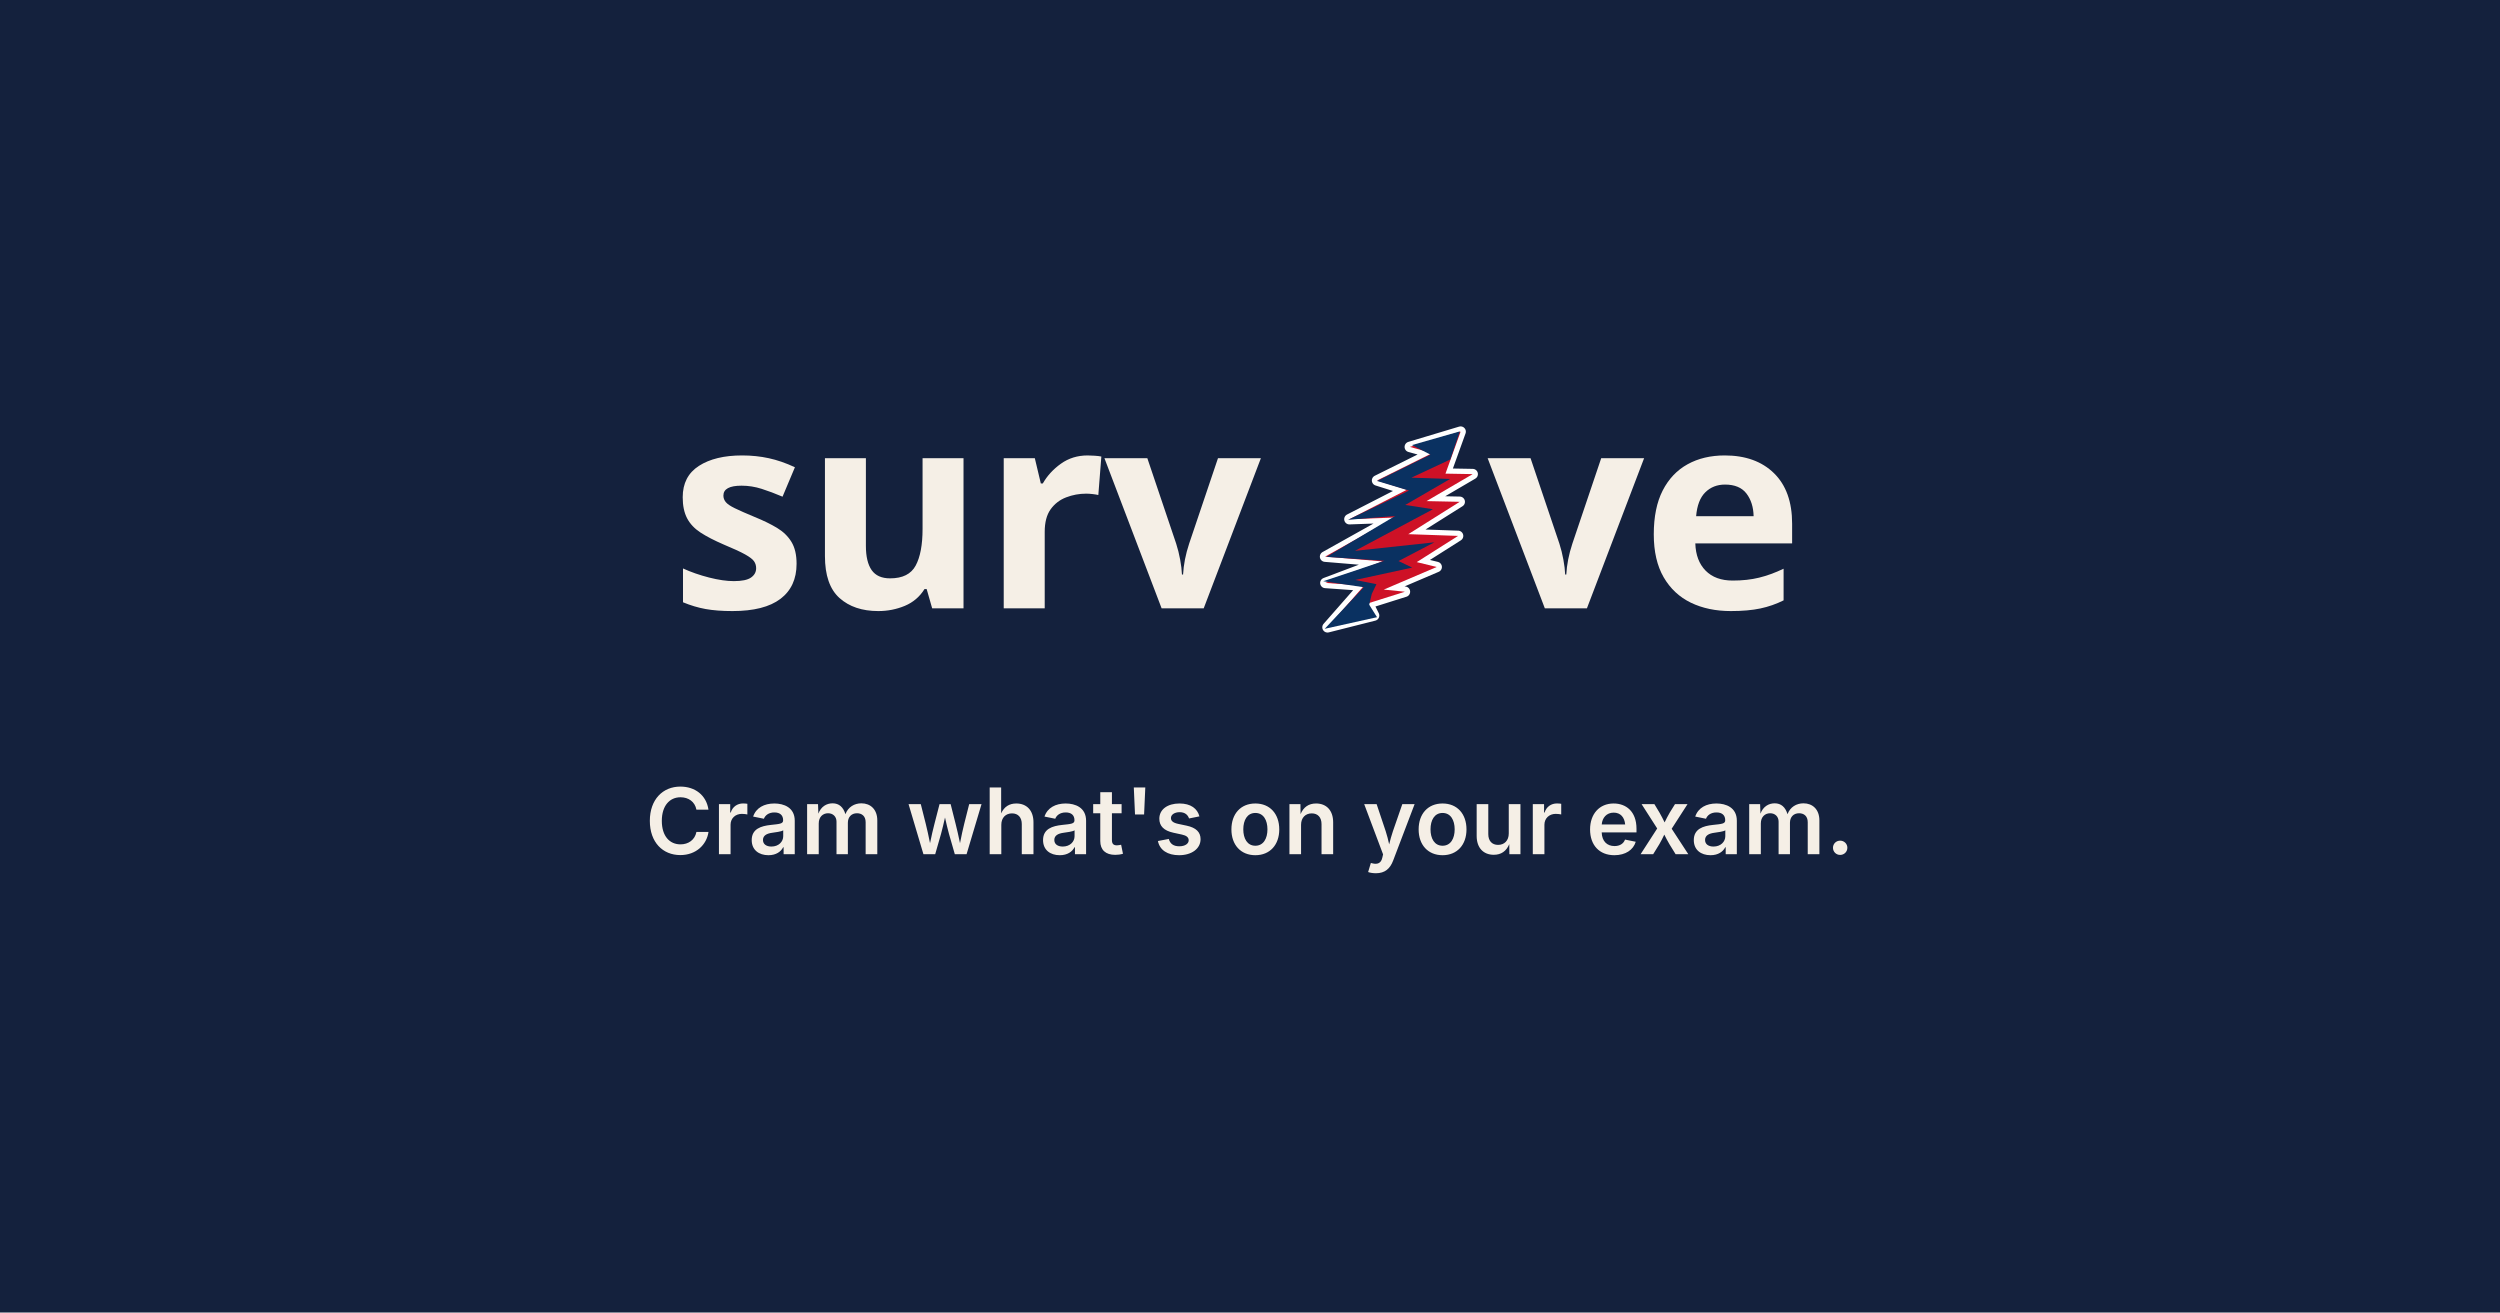
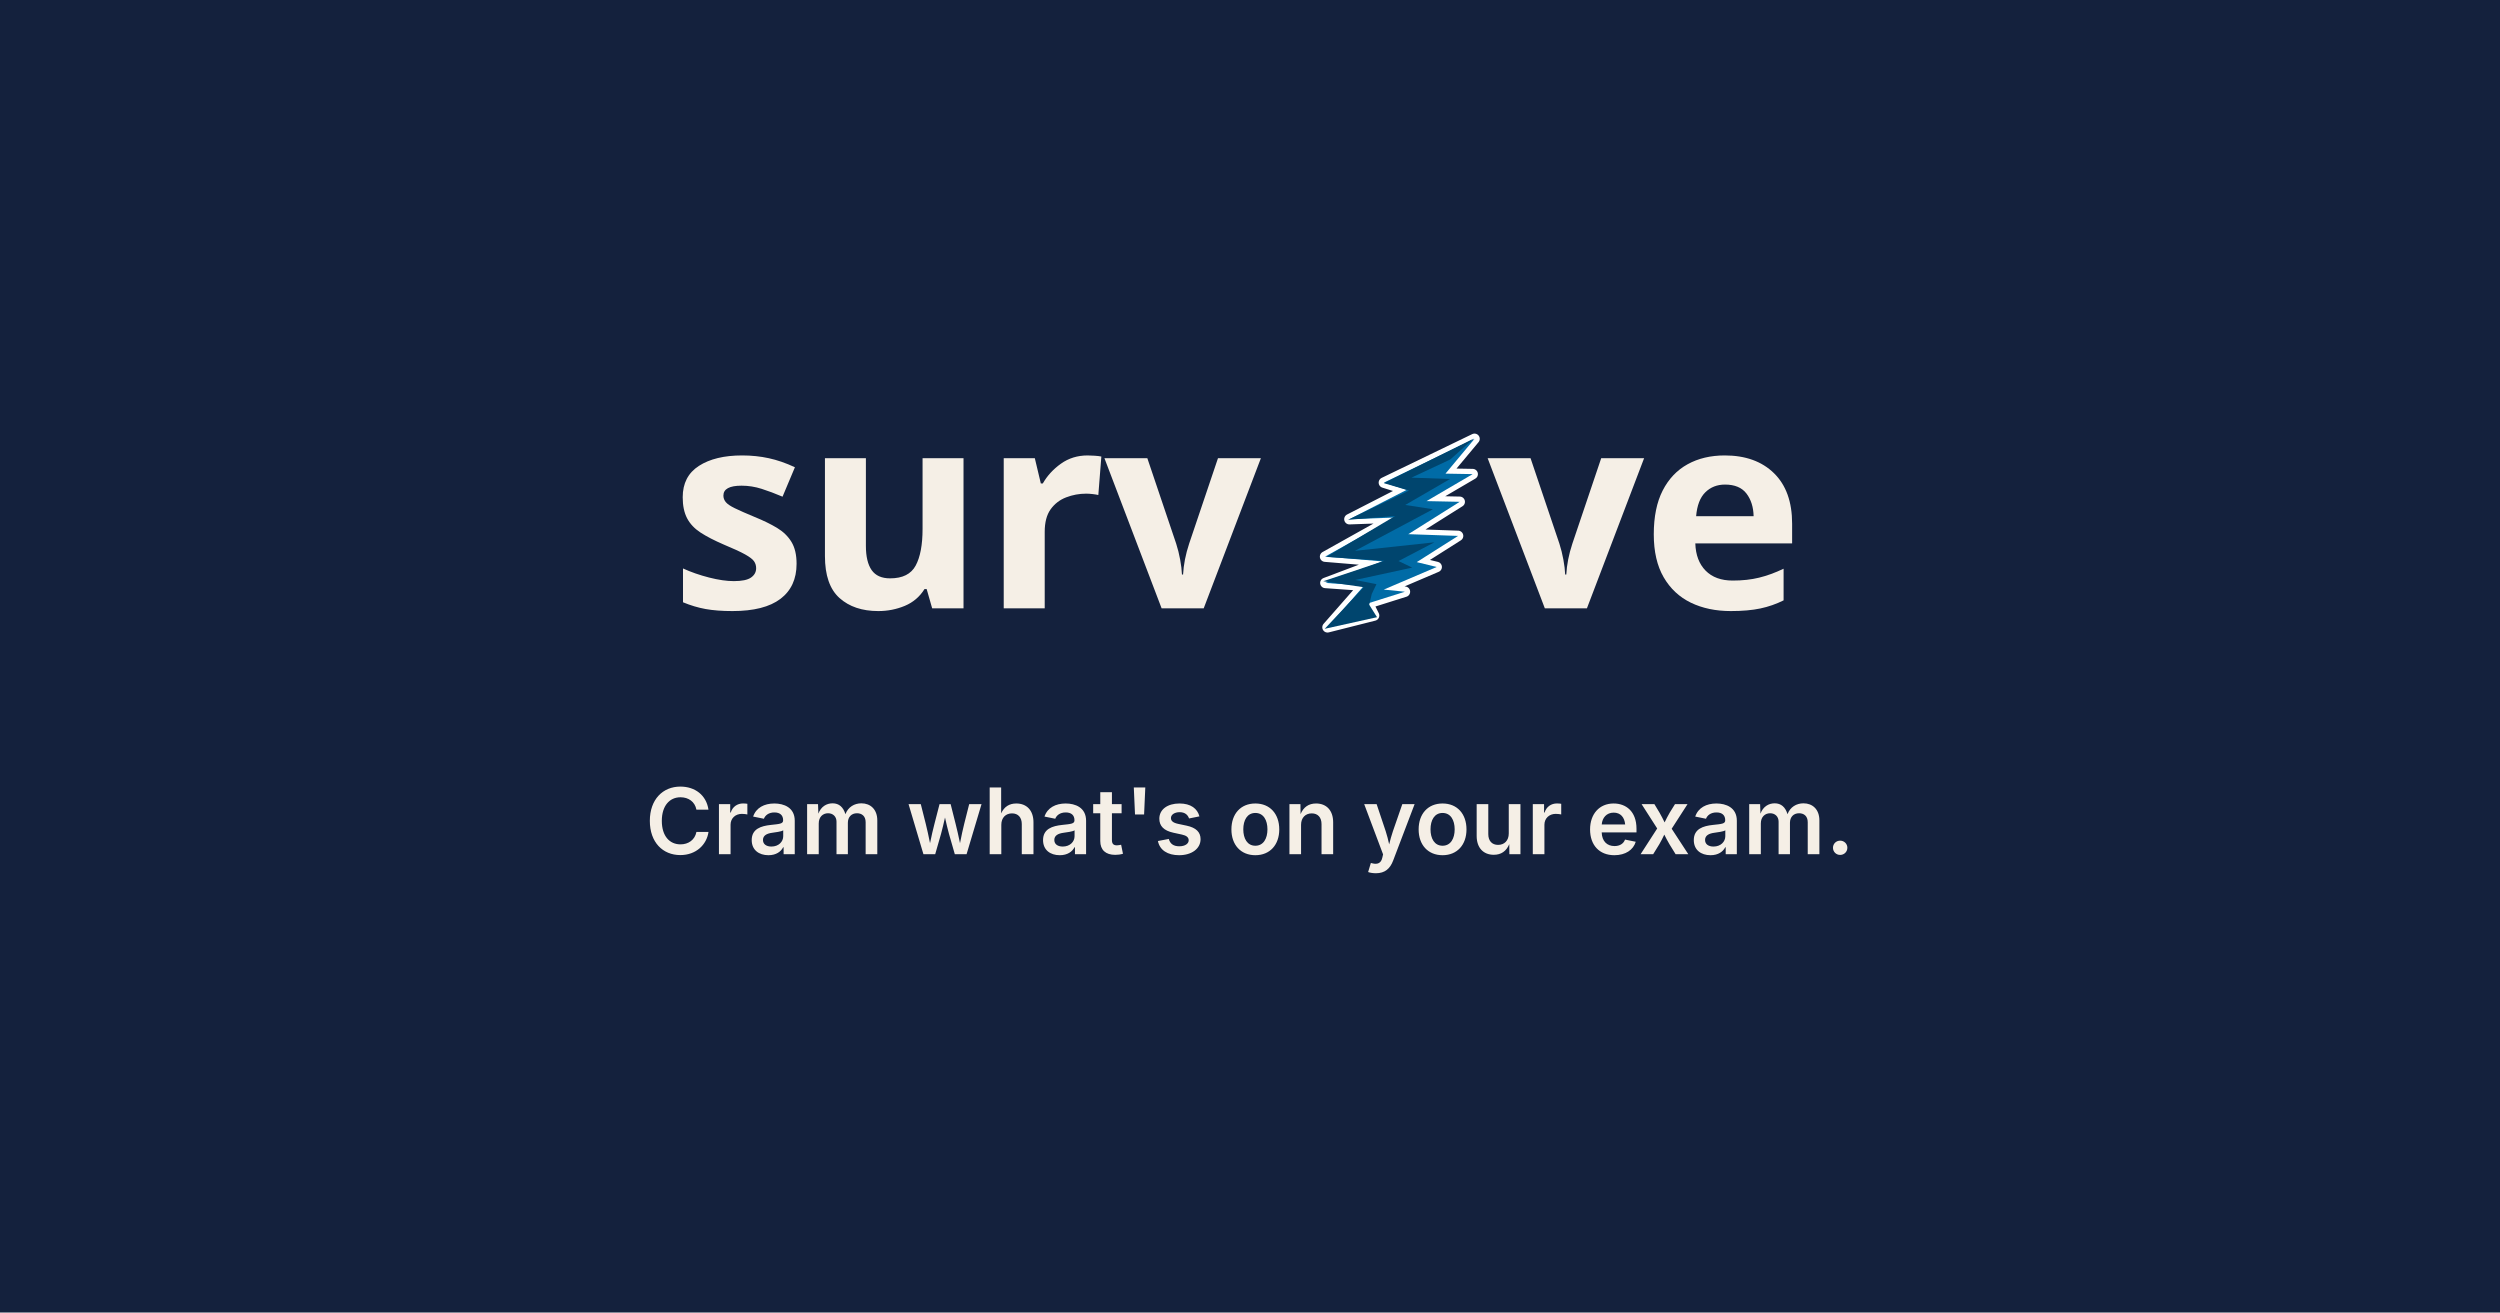
<svg xmlns="http://www.w3.org/2000/svg" width="1200" height="630" viewBox="0 0 1200 630">
  <rect width="1200" height="630" fill="#14213D" />
  <g font-family="Rubik" font-weight="900" fill="#F5EFE6" font-size="132" letter-spacing="-1.3">
    <text x="321.761" y="292">surv</text>
    <text x="714.068" y="292">ve</text>
  </g>
  <g transform="translate(631.5903 203.56) scale(0.7185629) translate(18.21 2.26) rotate(2 109.27 74.9496)">
-     <path d="M76.02 3.9 L66.89 32.29 L85.06 31.98 L54.88 51.08 L77.05 50.77 L43.48 73.57 L76.74 73.57 L49.77 92.03 L63.19 94.82 L28.39 111.14 L42.56 112.07 L18.22 120.69 L22.53 128.7 L-8.27 137.63 L15.14 108.99 L-10.73 108.06 L26.85 92.35 L-11.54 90.51 L34.22 62.78 L3.83 64.94 L41.41 44 L21.39 38.45 L57.55 18.89 L42.46 15.29 Z" fill="#CE1126" stroke="#FFFFFF" stroke-width="7" stroke-linejoin="round" stroke-linecap="round" paint-order="stroke" />
-     <path d="M75.53 3.74 L43.85 14.01 L56.41 19.96 L21.36 38.79 L42.92 44.46 L2.88 65.4 L34.3 61.71 L-10.67 90.66 L28.14 91.89 L-12.21 106.98 L14.99 110.04 L-10.11 138.7 L24.54 129.73 L19.03 121.61 L20.48 114.36 L23.38 107.69 L9.17 105.37 L46.87 95.8 L37.59 91.74 L61.08 78.4 L8.3 85.94 L59.34 56.36 L40.77 54.14 L70.06 35.77 L44.26 35.77 L69.77 22.72 Z" fill="#0A3161" />
+     <path d="M85.46 8.38 L66.89 32.29 L85.06 31.98 L54.88 51.08 L77.05 50.77 L43.48 73.57 L76.74 73.57 L49.77 92.03 L63.19 94.82 L28.39 111.14 L42.56 112.07 L18.22 120.69 L22.53 128.7 L-8.27 137.63 L15.14 108.99 L-10.73 108.06 L26.85 92.35 L-11.54 90.51 L34.22 62.78 L3.83 64.94 L41.41 44 L25.99 39.73 Z" fill="#006BA6" stroke="#FFFFFF" stroke-width="7" stroke-linejoin="round" stroke-linecap="round" paint-order="stroke" />
+     <path d="M84.97 8.22 L25.96 40.07 L42.92 44.46 L2.88 65.4 L34.3 61.71 L-10.67 90.66 L28.14 91.89 L-12.21 106.98 L14.99 110.04 L-10.11 138.7 L24.54 129.73 L19.03 121.61 L20.48 114.36 L23.38 107.69 L9.17 105.37 L46.87 95.8 L37.59 91.74 L61.08 78.4 L8.3 85.94 L59.34 56.36 L40.77 54.14 L70.06 35.77 L44.26 35.77 L69.77 22.72 Z" fill="#00456E" />
  </g>
  <text x="600" y="410" text-anchor="middle" font-family="Inter" font-weight="600" font-size="44" fill="#F5EFE6">Cram what's on your exam.</text>
</svg>
